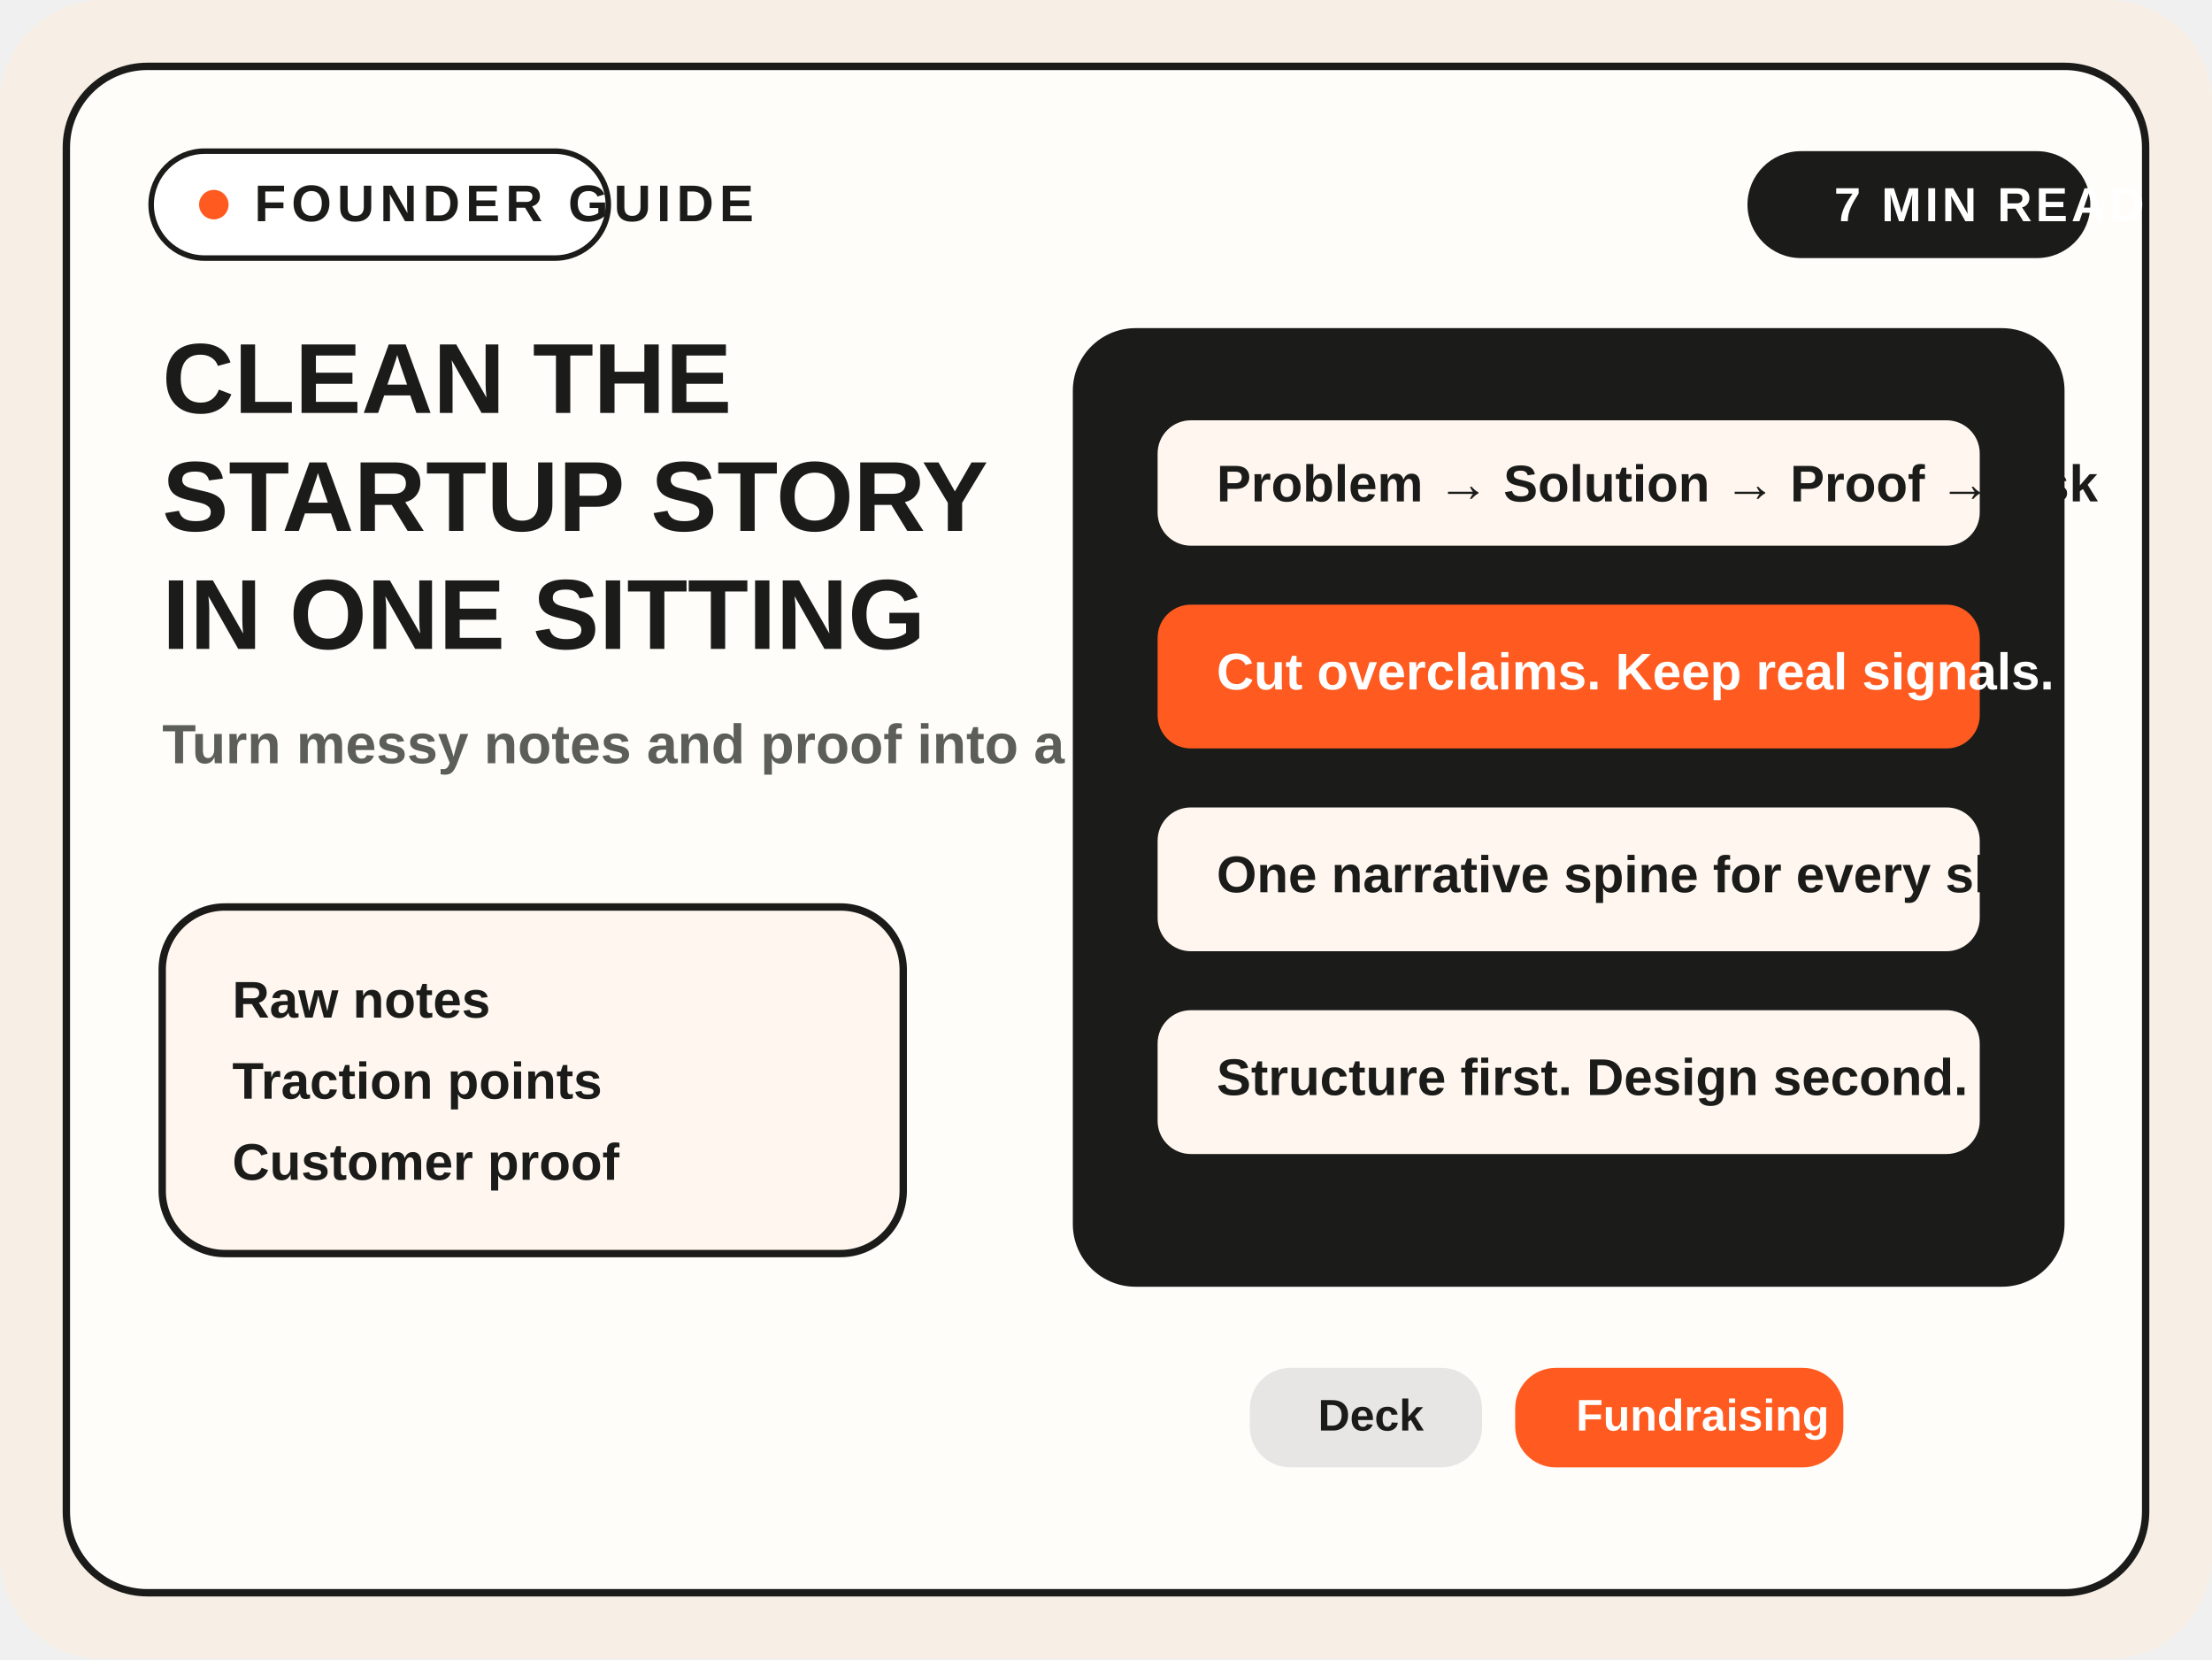
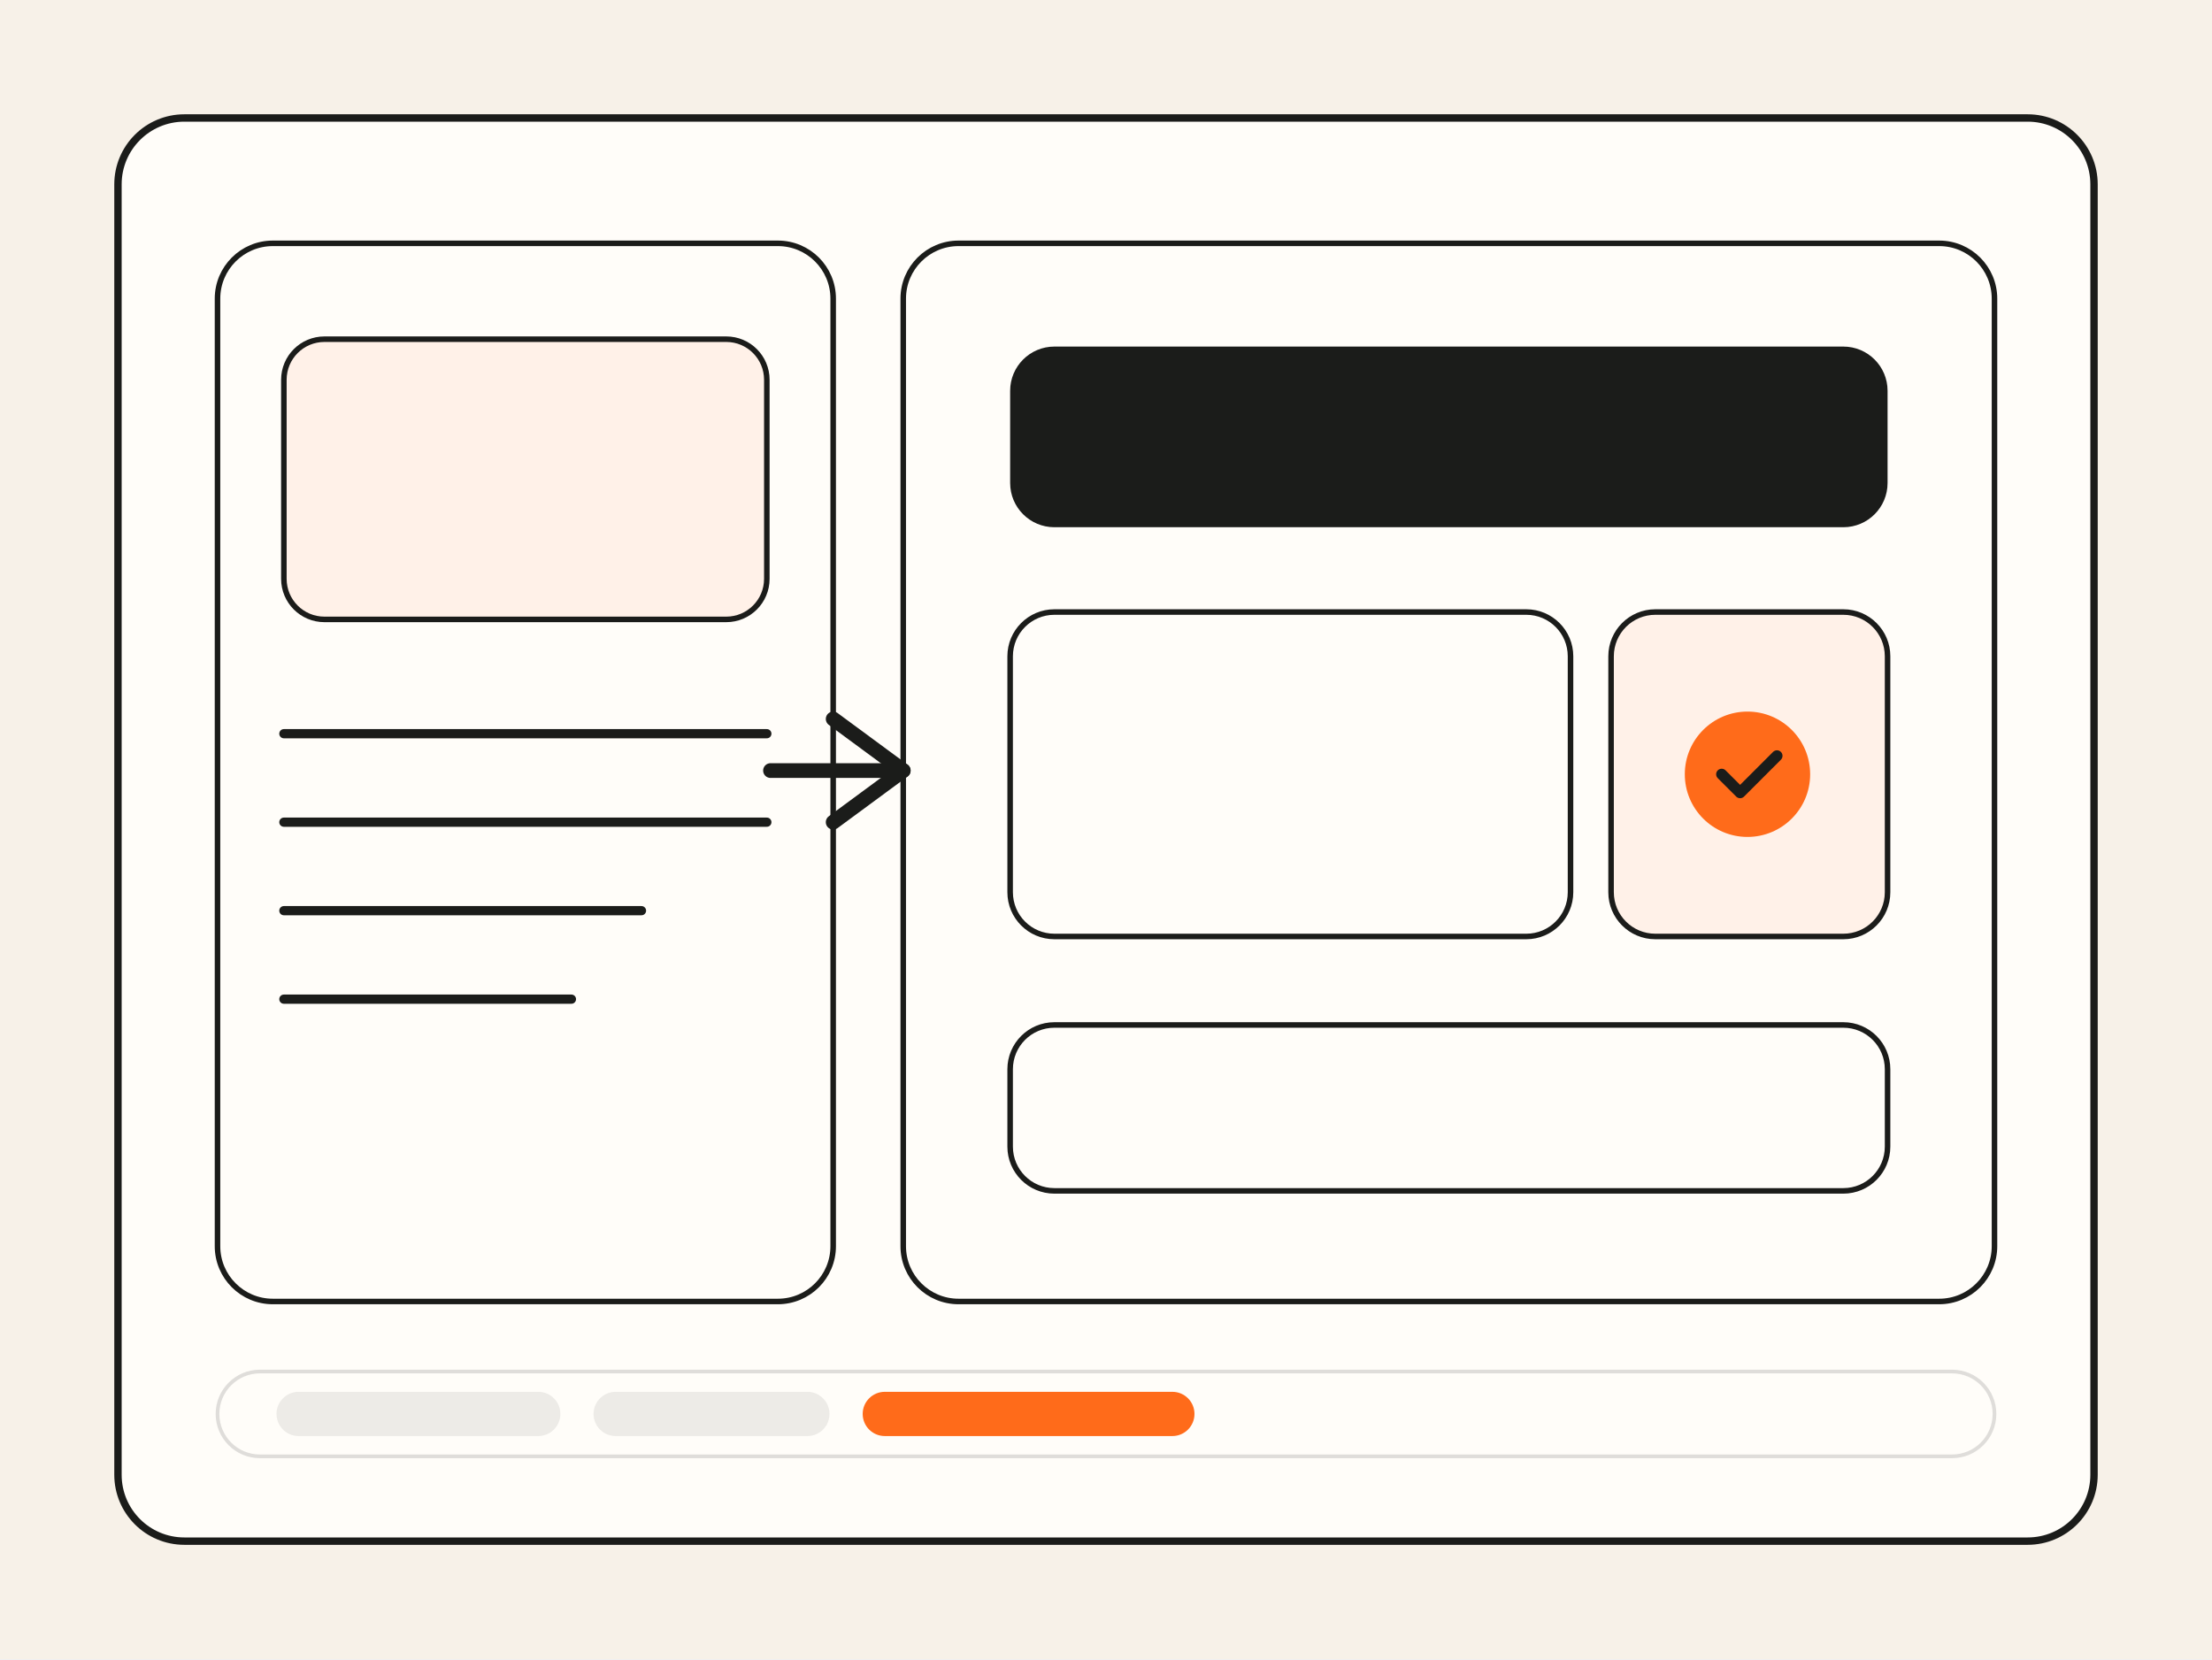
<svg xmlns="http://www.w3.org/2000/svg" width="1200" height="900" viewBox="0 0 1200 900" fill="none">
-   <rect width="1200" height="900" rx="56" fill="#F7EFE5" />
-   <rect x="36" y="36" width="1128" height="828" rx="44" fill="#FFFDF9" stroke="#1B1C1A" stroke-width="4" />
-   <rect x="82" y="82" width="248" height="58" rx="29" fill="white" stroke="#1B1C1A" stroke-width="3" />
-   <circle cx="116" cy="111" r="8" fill="#FF5A1F" />
-   <text x="138" y="120" fill="#1B1C1A" font-family="Arial, sans-serif" font-size="28" font-weight="800" letter-spacing="3">FOUNDER GUIDE</text>
-   <rect x="948" y="82" width="186" height="58" rx="29" fill="#1B1C1A" />
-   <text x="995" y="120" fill="white" font-family="Arial, sans-serif" font-size="26" font-weight="800" letter-spacing="2">7 MIN READ</text>
-   <text x="88" y="224" fill="#1B1C1A" font-family="Arial, sans-serif" font-size="54" font-weight="900">CLEAN THE</text>
-   <text x="88" y="288" fill="#1B1C1A" font-family="Arial, sans-serif" font-size="54" font-weight="900">STARTUP STORY</text>
-   <text x="88" y="352" fill="#1B1C1A" font-family="Arial, sans-serif" font-size="54" font-weight="900">IN ONE SITTING</text>
-   <text x="88" y="414" fill="#5B5E59" font-family="Arial, sans-serif" font-size="30" font-weight="700">Turn messy notes and proof into a tighter investor deck.</text>
-   <rect x="88" y="492" width="402" height="188" rx="34" fill="#FFF7EF" stroke="#1B1C1A" stroke-width="4" />
-   <text x="126" y="552" fill="#1B1C1A" font-family="Arial, sans-serif" font-size="28" font-weight="800">Raw notes</text>
-   <text x="126" y="596" fill="#1B1C1A" font-family="Arial, sans-serif" font-size="28" font-weight="800">Traction points</text>
-   <text x="126" y="640" fill="#1B1C1A" font-family="Arial, sans-serif" font-size="28" font-weight="800">Customer proof</text>
-   <rect x="582" y="178" width="538" height="520" rx="34" fill="#1B1C1A" />
-   <rect x="628" y="228" width="446" height="68" rx="18" fill="#FFF7EF" />
-   <text x="660" y="272" fill="#1B1C1A" font-family="Arial, sans-serif" font-size="28" font-weight="800">Problem → Solution → Proof → Ask</text>
-   <rect x="628" y="328" width="446" height="78" rx="18" fill="#FF5A1F" />
-   <text x="660" y="374" fill="white" font-family="Arial, sans-serif" font-size="28" font-weight="800">Cut overclaims. Keep real signals.</text>
-   <rect x="628" y="438" width="446" height="78" rx="18" fill="#FFF7EF" />
-   <text x="660" y="484" fill="#1B1C1A" font-family="Arial, sans-serif" font-size="28" font-weight="800">One narrative spine for every slide</text>
-   <rect x="628" y="548" width="446" height="78" rx="18" fill="#FFF7EF" />
-   <text x="660" y="594" fill="#1B1C1A" font-family="Arial, sans-serif" font-size="28" font-weight="800">Structure first. Design second.</text>
-   <rect x="678" y="742" width="126" height="54" rx="22" fill="#101828" fill-opacity="0.1" />
-   <text x="715" y="776" fill="#1B1C1A" font-family="Arial, sans-serif" font-size="24" font-weight="700">Deck</text>
-   <rect x="822" y="742" width="178" height="54" rx="22" fill="#FF5A1F" />
-   <text x="855" y="776" fill="white" font-family="Arial, sans-serif" font-size="24" font-weight="800">Fundraising</text>
+   <rect width="1200" height="900" fill="#F7F1E8" />
+   <rect x="64" y="64" width="1072" height="772" rx="36" fill="#FFFDF9" stroke="#1B1C1A" stroke-width="4" />
+   <rect x="118" y="132" width="334" height="574" rx="30" stroke="#1B1C1A" stroke-width="3" />
+   <rect x="490" y="132" width="592" height="574" rx="30" stroke="#1B1C1A" stroke-width="3" />
+   <rect x="154" y="184" width="262" height="152" rx="22" fill="#FFF1E8" stroke="#1B1C1A" stroke-width="3" />
+   <path d="M154 398H416" stroke="#1B1C1A" stroke-width="5" stroke-linecap="round" />
+   <path d="M154 446H416" stroke="#1B1C1A" stroke-width="5" stroke-linecap="round" />
+   <path d="M154 494H348" stroke="#1B1C1A" stroke-width="5" stroke-linecap="round" />
+   <path d="M154 542H310" stroke="#1B1C1A" stroke-width="5" stroke-linecap="round" />
+   <path d="M418 418L490 418" stroke="#1B1C1A" stroke-width="8" stroke-linecap="round" />
+   <path d="M452 390L490 418L452 446" stroke="#1B1C1A" stroke-width="8" stroke-linecap="round" stroke-linejoin="round" />
+   <rect x="548" y="188" width="476" height="98" rx="24" fill="#1B1C1A" />
+   <rect x="548" y="332" width="304" height="176" rx="24" stroke="#1B1C1A" stroke-width="3" />
+   <rect x="874" y="332" width="150" height="176" rx="24" fill="#FFF1E8" stroke="#1B1C1A" stroke-width="3" />
+   <rect x="548" y="556" width="476" height="90" rx="24" stroke="#1B1C1A" stroke-width="3" />
+   <circle cx="948" cy="420" r="34" fill="#FF6B1A" />
+   <path d="M934 420L944 430L964 410" stroke="#1B1C1A" stroke-width="6" stroke-linecap="round" stroke-linejoin="round" />
+   <rect x="118" y="744" width="964" height="46" rx="23" stroke="#1B1C1A" stroke-opacity="0.14" stroke-width="2" />
+   <rect x="150" y="755" width="154" height="24" rx="12" fill="#1B1C1A" fill-opacity="0.08" />
+   <rect x="322" y="755" width="128" height="24" rx="12" fill="#1B1C1A" fill-opacity="0.08" />
+   <rect x="468" y="755" width="180" height="24" rx="12" fill="#FF6B1A" />
</svg>
